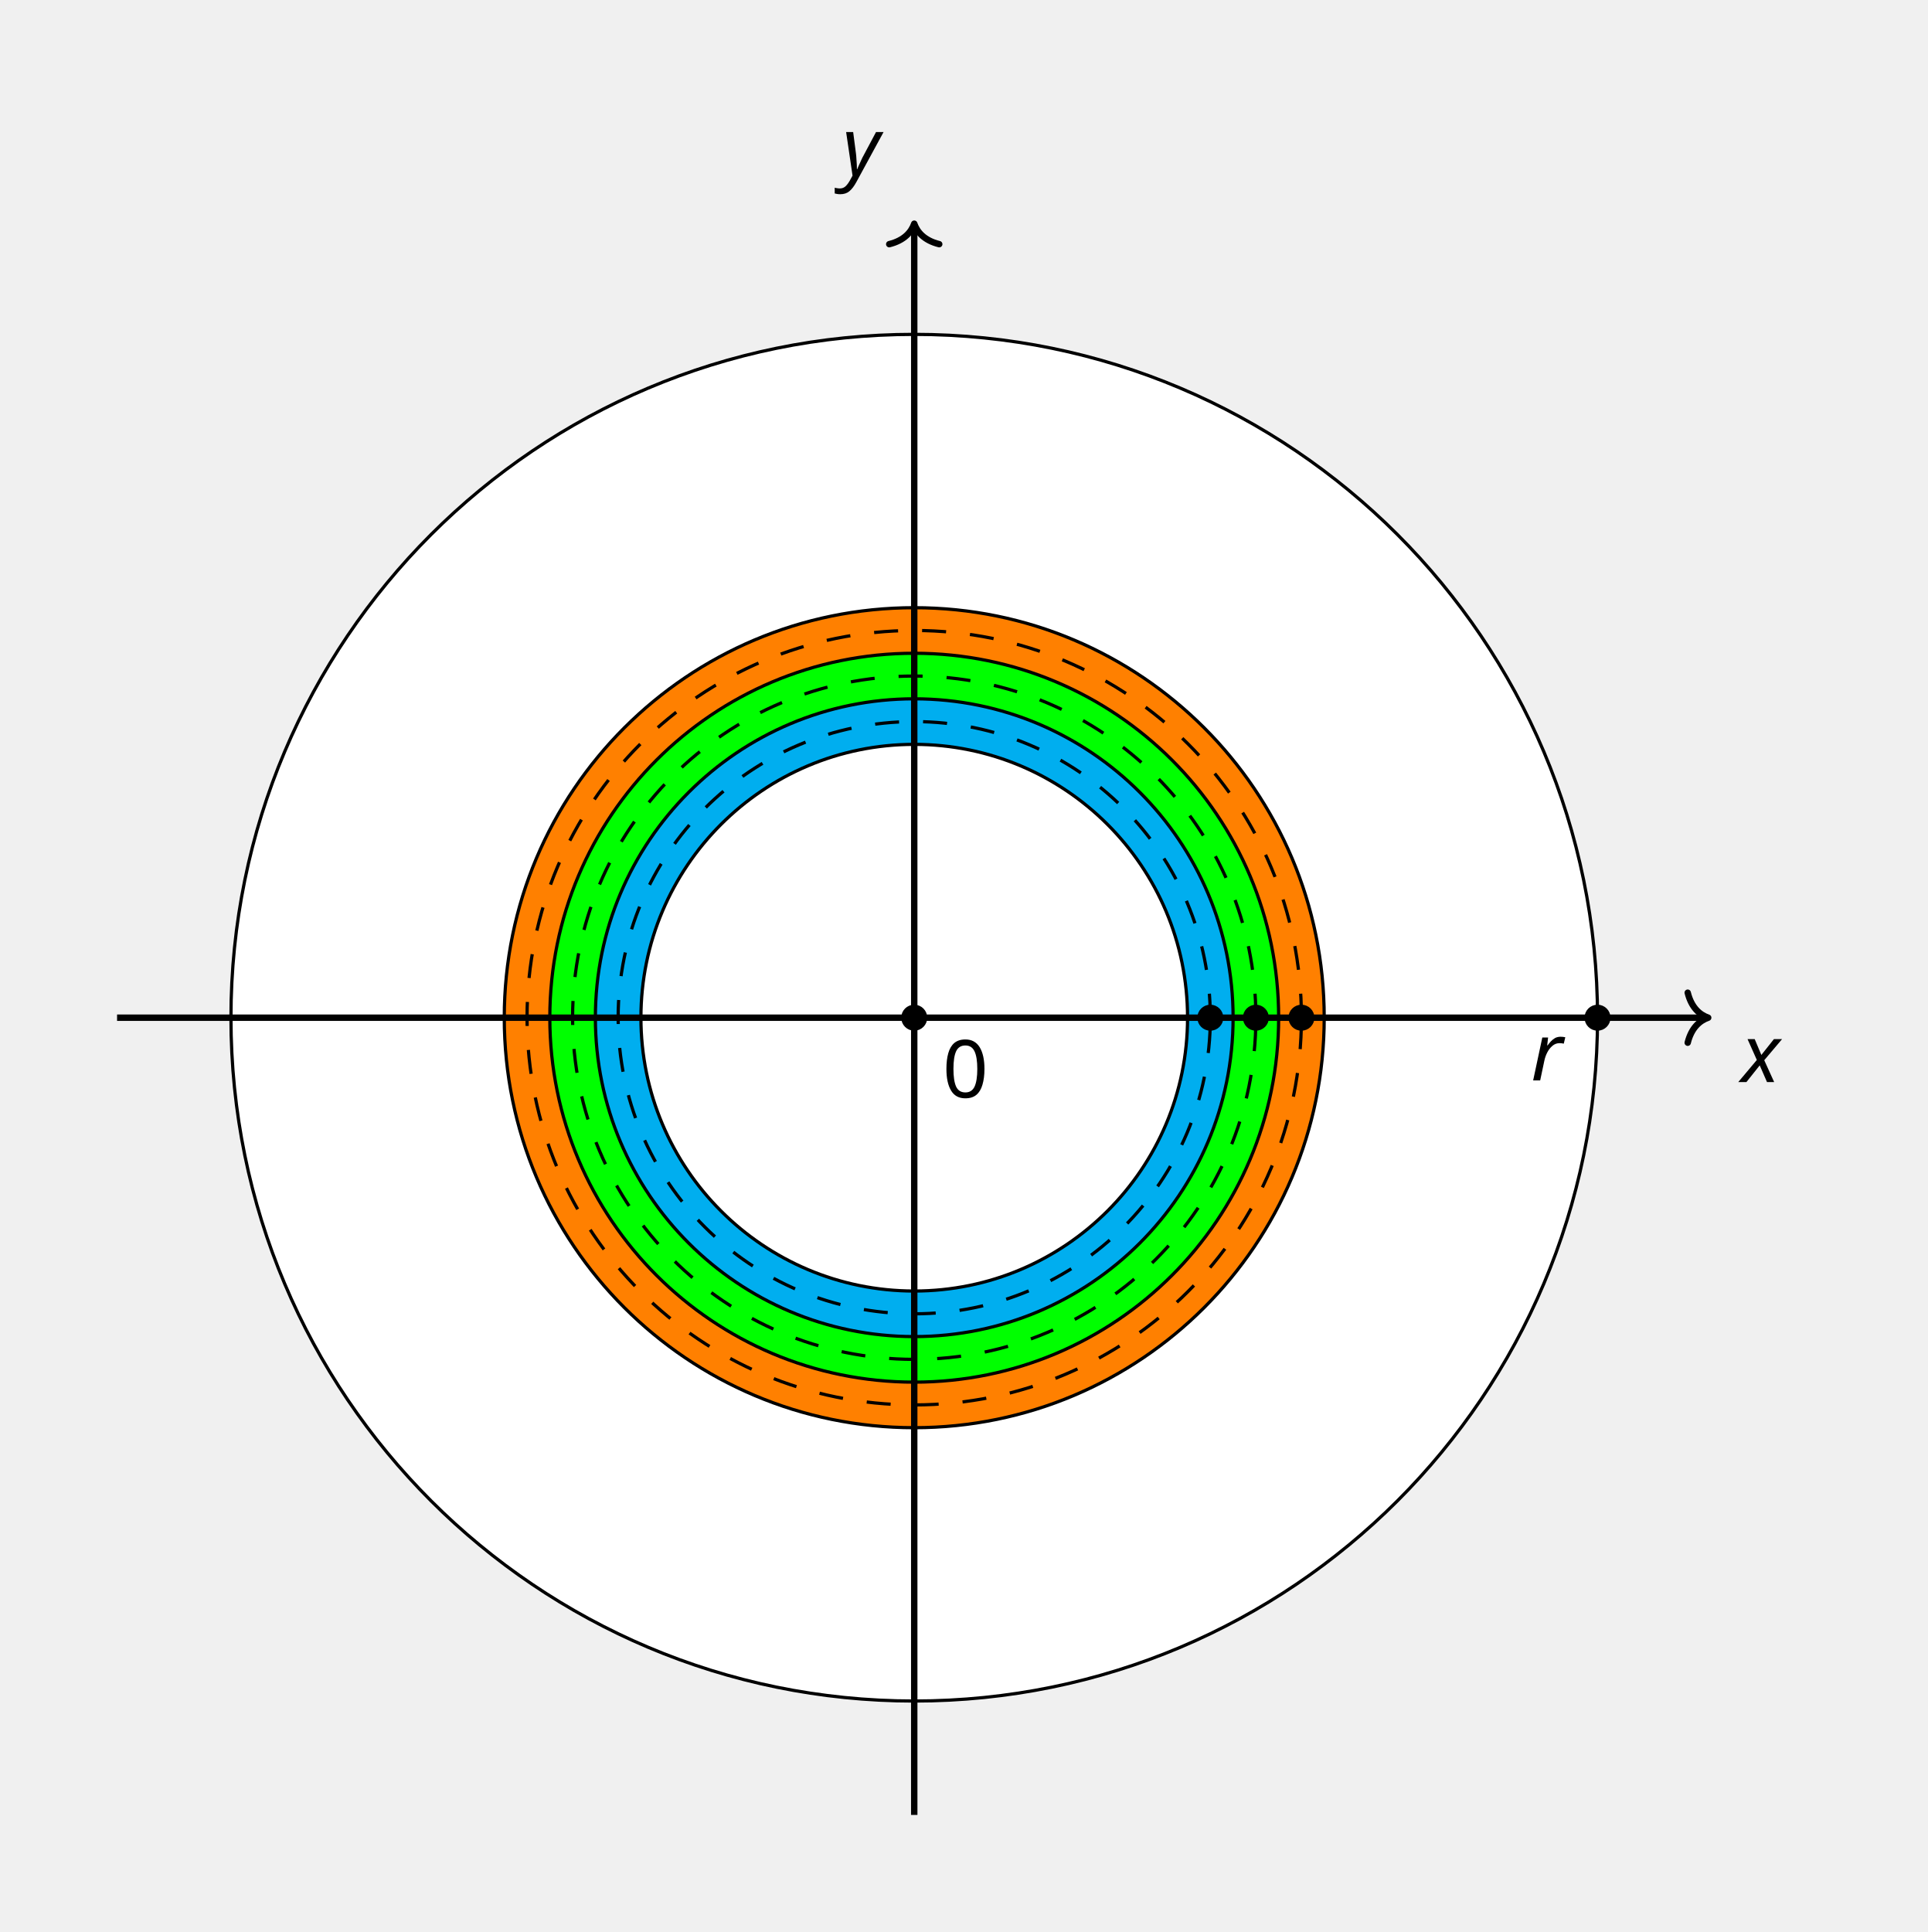
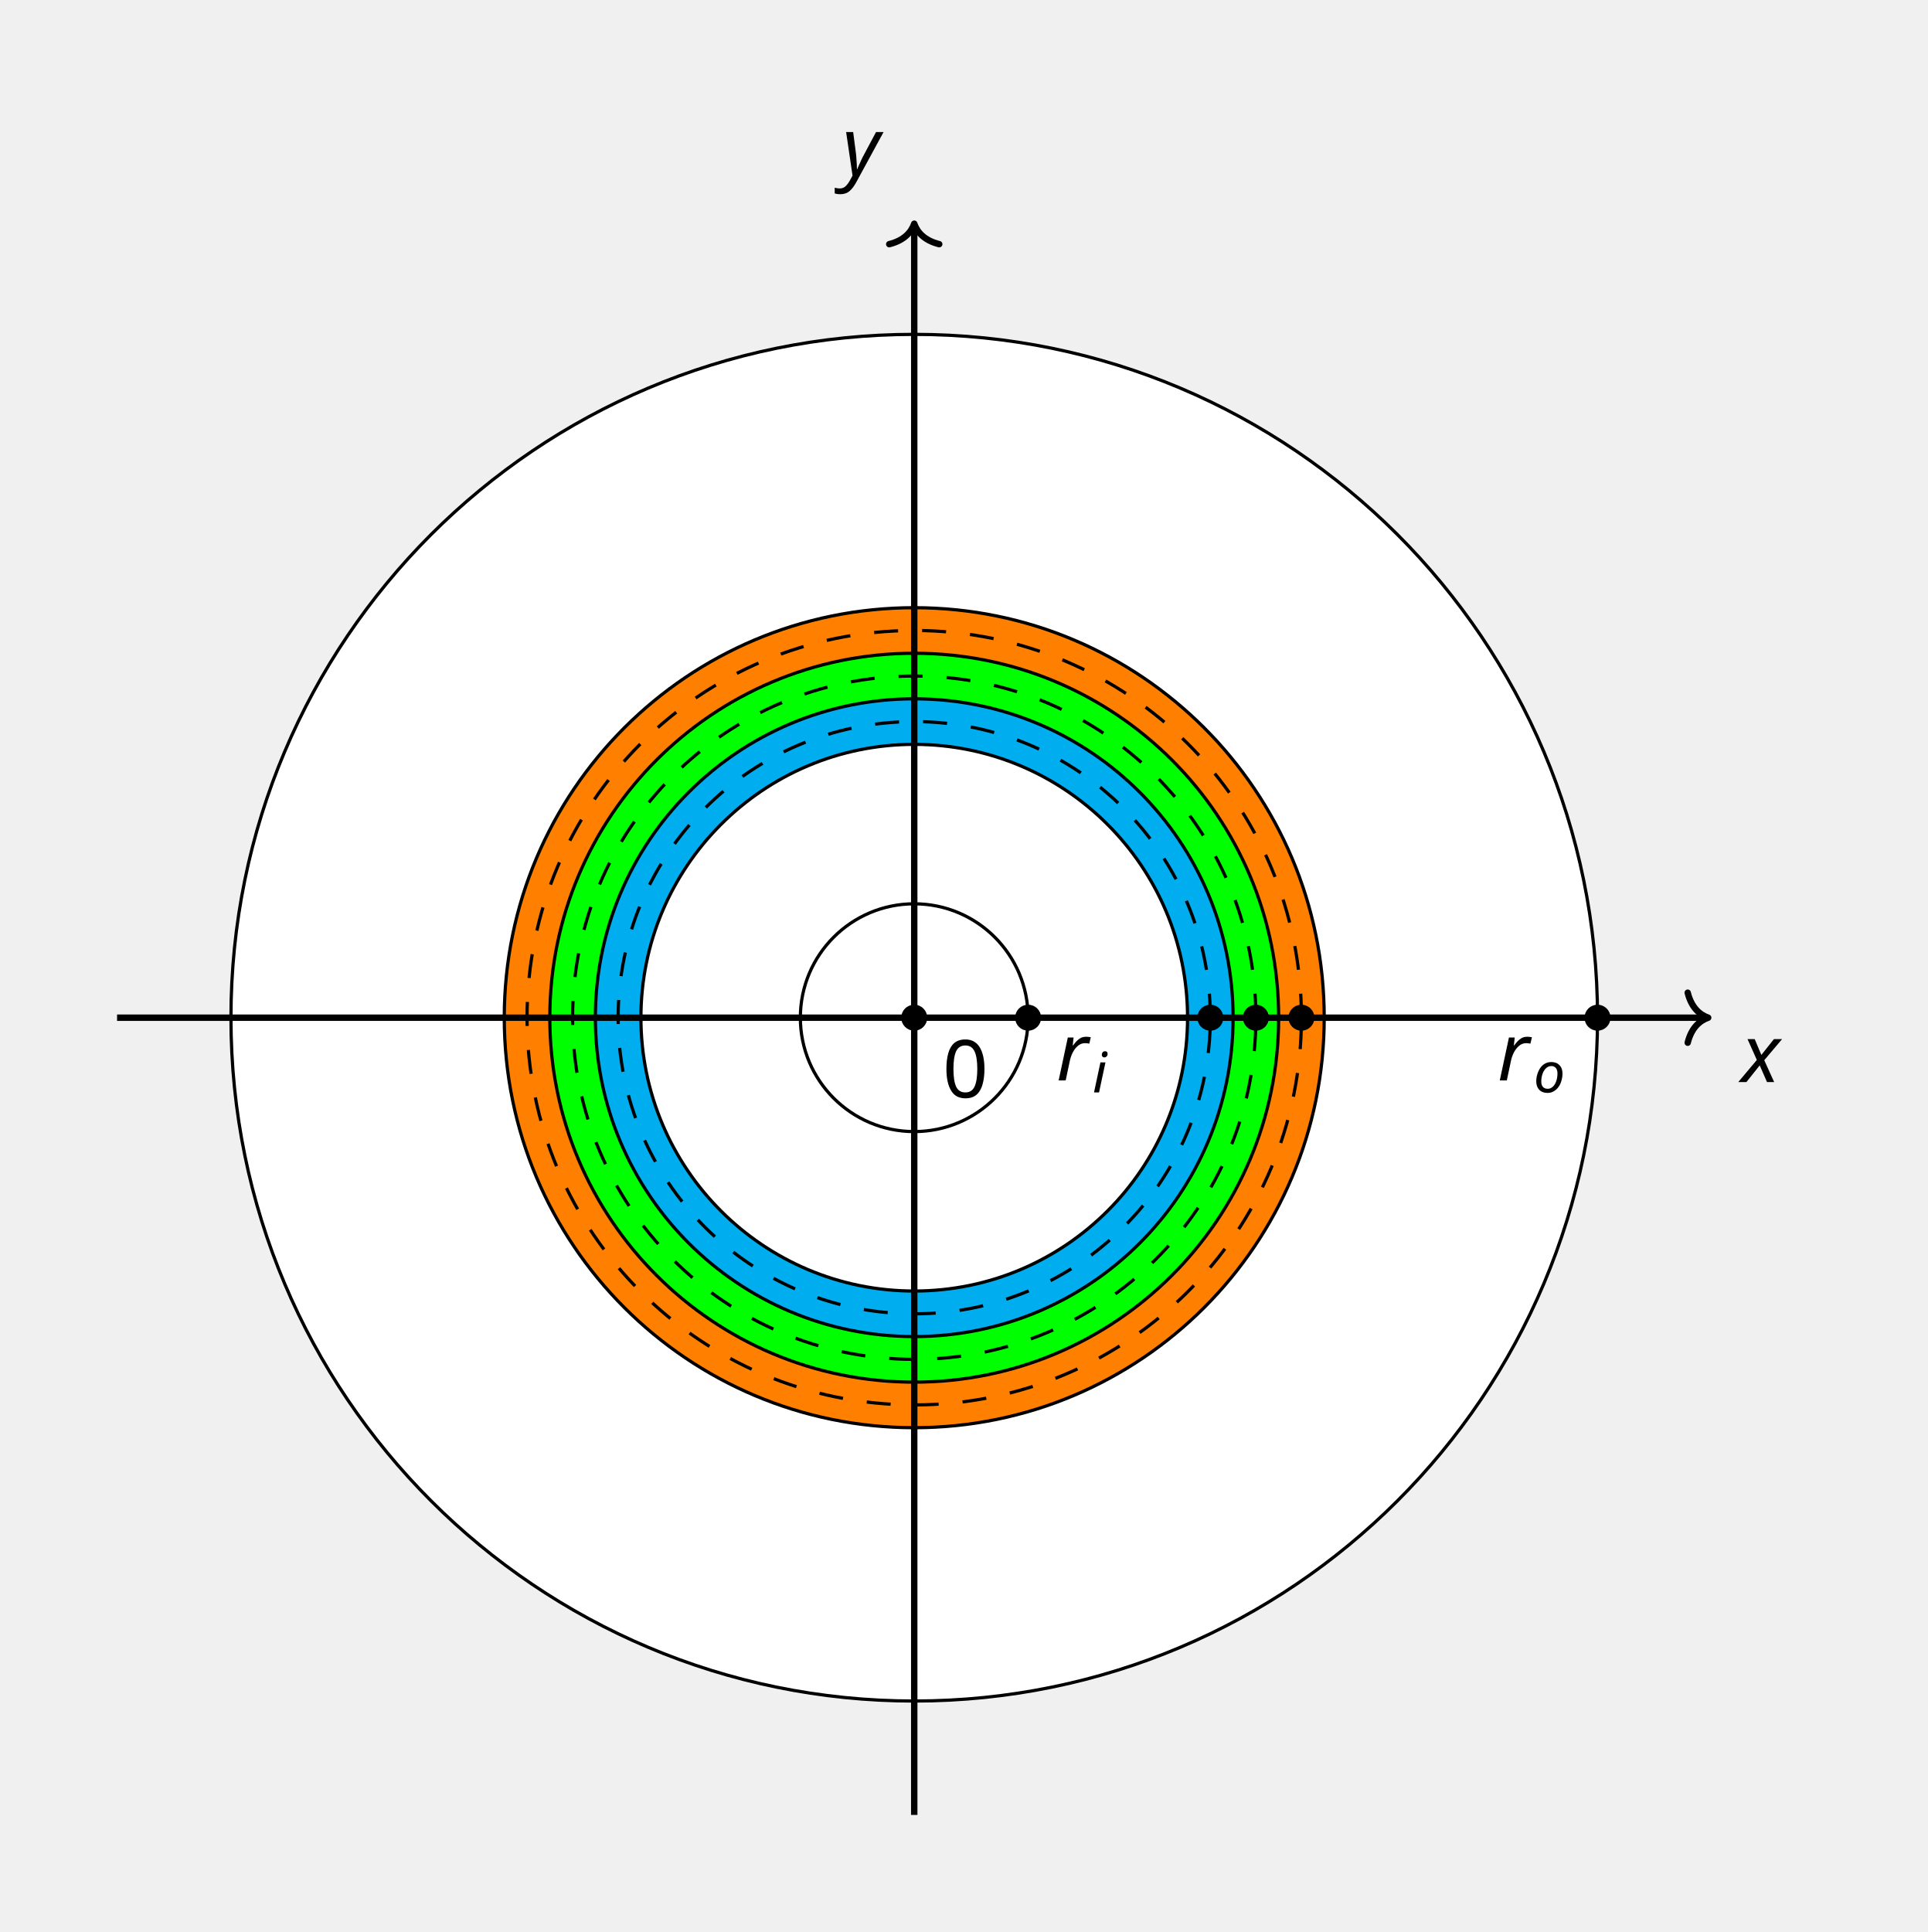
<svg xmlns="http://www.w3.org/2000/svg" version="1.1" width="239.903pt" height="240.436pt" viewBox="0 0 239.903 240.436">
  <g enable-background="new">
    <path transform="matrix(1,0,0,-1,113.784,126.652)" d="M 85.04 0 C 85.04 46.967 46.967 85.04 0 85.04 C -46.967 85.04 -85.04 46.967 -85.04 0 C -85.04 -46.967 -46.967 -85.04 0 -85.04 C 46.967 -85.04 85.04 -46.967 85.04 0 Z M 0 0 " fill="#ffffff" />
    <path transform="matrix(1,0,0,-1,113.784,126.652)" stroke-width=".399" stroke-linecap="butt" stroke-miterlimit="10" stroke-linejoin="miter" fill="none" stroke="#000000" d="M 85.04 0 C 85.04 46.967 46.967 85.04 0 85.04 C -46.967 85.04 -85.04 46.967 -85.04 0 C -85.04 -46.967 -46.967 -85.04 0 -85.04 C 46.967 -85.04 85.04 -46.967 85.04 0 Z M 0 0 " />
    <path transform="matrix(1,0,0,-1,113.784,126.652)" d="M 51.024 0 C 51.024 28.18 28.18 51.024 0 51.024 C -28.18 51.024 -51.024 28.18 -51.024 0 C -51.024 -28.18 -28.18 -51.024 0 -51.024 C 28.18 -51.024 51.024 -28.18 51.024 0 Z M 0 0 " fill="#ff8000" />
    <path transform="matrix(1,0,0,-1,113.784,126.652)" stroke-width=".399" stroke-linecap="butt" stroke-miterlimit="10" stroke-linejoin="miter" fill="none" stroke="#000000" d="M 51.024 0 C 51.024 28.18 28.18 51.024 0 51.024 C -28.18 51.024 -51.024 28.18 -51.024 0 C -51.024 -28.18 -28.18 -51.024 0 -51.024 C 28.18 -51.024 51.024 -28.18 51.024 0 Z M 0 0 " />
    <path transform="matrix(1,0,0,-1,113.784,126.652)" d="M 45.355 0 C 45.355 25.049 25.049 45.355 0 45.355 C -25.049 45.355 -45.355 25.049 -45.355 0 C -45.355 -25.049 -25.049 -45.355 0 -45.355 C 25.049 -45.355 45.355 -25.049 45.355 0 Z M 0 0 " fill="#00ff00" />
    <path transform="matrix(1,0,0,-1,113.784,126.652)" stroke-width=".399" stroke-linecap="butt" stroke-miterlimit="10" stroke-linejoin="miter" fill="none" stroke="#000000" d="M 45.355 0 C 45.355 25.049 25.049 45.355 0 45.355 C -25.049 45.355 -45.355 25.049 -45.355 0 C -45.355 -25.049 -25.049 -45.355 0 -45.355 C 25.049 -45.355 45.355 -25.049 45.355 0 Z M 0 0 " />
    <path transform="matrix(1,0,0,-1,113.784,126.652)" d="M 39.685 0 C 39.685 21.918 21.918 39.685 0 39.685 C -21.918 39.685 -39.685 21.918 -39.685 0 C -39.685 -21.918 -21.918 -39.685 0 -39.685 C 21.918 -39.685 39.685 -21.918 39.685 0 Z M 0 0 " fill="#00aeef" />
    <path transform="matrix(1,0,0,-1,113.784,126.652)" stroke-width=".399" stroke-linecap="butt" stroke-miterlimit="10" stroke-linejoin="miter" fill="none" stroke="#000000" d="M 39.685 0 C 39.685 21.918 21.918 39.685 0 39.685 C -21.918 39.685 -39.685 21.918 -39.685 0 C -39.685 -21.918 -21.918 -39.685 0 -39.685 C 21.918 -39.685 39.685 -21.918 39.685 0 Z M 0 0 " />
    <path transform="matrix(1,0,0,-1,113.784,126.652)" d="M 34.016 0 C 34.016 18.787 18.787 34.016 0 34.016 C -18.787 34.016 -34.016 18.787 -34.016 0 C -34.016 -18.787 -18.787 -34.016 0 -34.016 C 18.787 -34.016 34.016 -18.787 34.016 0 Z M 0 0 " fill="#ffffff" />
    <path transform="matrix(1,0,0,-1,113.784,126.652)" stroke-width=".399" stroke-linecap="butt" stroke-miterlimit="10" stroke-linejoin="miter" fill="none" stroke="#000000" d="M 34.016 0 C 34.016 18.787 18.787 34.016 0 34.016 C -18.787 34.016 -34.016 18.787 -34.016 0 C -34.016 -18.787 -18.787 -34.016 0 -34.016 C 18.787 -34.016 34.016 -18.787 34.016 0 Z M 0 0 " />
+     <path transform="matrix(1,0,0,-1,113.784,126.652)" d="M 14.173 0 C 14.173 7.828 7.828 14.173 0 14.173 C -7.828 14.173 -14.173 7.828 -14.173 0 C -14.173 -7.828 -7.828 -14.173 0 -14.173 C 7.828 -14.173 14.173 -7.828 14.173 0 Z M 0 0 " fill="#ffffff" />
+     <path transform="matrix(1,0,0,-1,113.784,126.652)" stroke-width=".399" stroke-linecap="butt" stroke-miterlimit="10" stroke-linejoin="miter" fill="none" stroke="#000000" d="M 14.173 0 C 14.173 7.828 7.828 14.173 0 14.173 C -7.828 14.173 -14.173 7.828 -14.173 0 C -14.173 -7.828 -7.828 -14.173 0 -14.173 C 7.828 -14.173 14.173 -7.828 14.173 0 Z M 0 0 " />
    <path transform="matrix(1,0,0,-1,113.784,126.652)" stroke-width=".399" stroke-linecap="butt" stroke-dasharray="2.989,2.989" stroke-miterlimit="10" stroke-linejoin="miter" fill="none" stroke="#000000" d="M 48.189 0 C 48.189 26.615 26.615 48.189 0 48.189 C -26.615 48.189 -48.189 26.615 -48.189 0 C -48.189 -26.615 -26.615 -48.189 0 -48.189 C 26.615 -48.189 48.189 -26.615 48.189 0 Z M 0 0 " />
    <path transform="matrix(1,0,0,-1,113.784,126.652)" stroke-width=".399" stroke-linecap="butt" stroke-dasharray="2.989,2.989" stroke-miterlimit="10" stroke-linejoin="miter" fill="none" stroke="#000000" d="M 42.52 0 C 42.52 23.484 23.484 42.52 0 42.52 C -23.484 42.52 -42.52 23.484 -42.52 0 C -42.52 -23.484 -23.484 -42.52 0 -42.52 C 23.484 -42.52 42.52 -23.484 42.52 0 Z M 0 0 " />
    <path transform="matrix(1,0,0,-1,113.784,126.652)" stroke-width=".399" stroke-linecap="butt" stroke-dasharray="2.989,2.989" stroke-miterlimit="10" stroke-linejoin="miter" fill="none" stroke="#000000" d="M 36.851 0 C 36.851 20.352 20.352 36.851 0 36.851 C -20.352 36.851 -36.851 20.352 -36.851 0 C -36.851 -20.352 -20.352 -36.851 0 -36.851 C 20.352 -36.851 36.851 -20.352 36.851 0 Z M 0 0 " />
    <path transform="matrix(1,0,0,-1,113.784,126.652)" d="M 49.607 0 C 49.607 .783 48.972 1.417 48.189 1.417 C 47.407 1.417 46.772 .783 46.772 0 C 46.772 -.783 47.407 -1.417 48.189 -1.417 C 48.972 -1.417 49.607 -.783 49.607 0 Z M 48.189 0 " />
    <path transform="matrix(1,0,0,-1,113.784,126.652)" stroke-width=".399" stroke-linecap="butt" stroke-miterlimit="10" stroke-linejoin="miter" fill="none" stroke="#000000" d="M 49.607 0 C 49.607 .783 48.972 1.417 48.189 1.417 C 47.407 1.417 46.772 .783 46.772 0 C 46.772 -.783 47.407 -1.417 48.189 -1.417 C 48.972 -1.417 49.607 -.783 49.607 0 Z M 48.189 0 " />
    <path transform="matrix(1,0,0,-1,113.784,126.652)" d="M 43.938 0 C 43.938 .783 43.303 1.417 42.52 1.417 C 41.737 1.417 41.103 .783 41.103 0 C 41.103 -.783 41.737 -1.417 42.52 -1.417 C 43.303 -1.417 43.938 -.783 43.938 0 Z M 42.52 0 " />
    <path transform="matrix(1,0,0,-1,113.784,126.652)" stroke-width=".399" stroke-linecap="butt" stroke-miterlimit="10" stroke-linejoin="miter" fill="none" stroke="#000000" d="M 43.938 0 C 43.938 .783 43.303 1.417 42.52 1.417 C 41.737 1.417 41.103 .783 41.103 0 C 41.103 -.783 41.737 -1.417 42.52 -1.417 C 43.303 -1.417 43.938 -.783 43.938 0 Z M 42.52 0 " />
    <path transform="matrix(1,0,0,-1,113.784,126.652)" d="M 38.268 0 C 38.268 .783 37.634 1.417 36.851 1.417 C 36.068 1.417 35.434 .783 35.434 0 C 35.434 -.783 36.068 -1.417 36.851 -1.417 C 37.634 -1.417 38.268 -.783 38.268 0 Z M 36.851 0 " />
    <path transform="matrix(1,0,0,-1,113.784,126.652)" stroke-width=".399" stroke-linecap="butt" stroke-miterlimit="10" stroke-linejoin="miter" fill="none" stroke="#000000" d="M 38.268 0 C 38.268 .783 37.634 1.417 36.851 1.417 C 36.068 1.417 35.434 .783 35.434 0 C 35.434 -.783 36.068 -1.417 36.851 -1.417 C 37.634 -1.417 38.268 -.783 38.268 0 Z M 36.851 0 " />
    <path transform="matrix(1,0,0,-1,113.784,126.652)" stroke-width=".797" stroke-linecap="butt" stroke-miterlimit="10" stroke-linejoin="miter" fill="none" stroke="#000000" d="M -99.214 0 L 98.417 0 " />
    <path transform="matrix(1,0,0,-1,212.5993,126.652)" stroke-width=".797" stroke-linecap="round" stroke-linejoin="round" fill="none" stroke="#000000" d="M -2.55 3.111 C -2.084 1.244 -1.046 .363 0 0 C -1.046 -.363 -2.084 -1.244 -2.55 -3.111 " />
    <text xml:space="preserve" transform="matrix(1 0 -0 1 0 240.436)" font-size="9.963" font-family="CMMI10" font-style="italic">
      <tspan y="-105.776" x="216.716">x</tspan>
    </text>
    <path transform="matrix(1,0,0,-1,113.784,126.652)" stroke-width=".797" stroke-linecap="butt" stroke-miterlimit="10" stroke-linejoin="miter" fill="none" stroke="#000000" d="M 0 -99.214 L 0 98.417 " />
    <path transform="matrix(0,-1,-1,-0,113.784,27.83671)" stroke-width=".797" stroke-linecap="round" stroke-linejoin="round" fill="none" stroke="#000000" d="M -2.55 3.111 C -2.084 1.244 -1.046 .363 0 0 C -1.046 -.363 -2.084 -1.244 -2.55 -3.111 " />
    <text xml:space="preserve" transform="matrix(1 0 -0 1 0 240.436)" font-size="9.963" font-family="CMMI10" font-style="italic">
      <tspan y="-218.653" x="104.823">y</tspan>
    </text>
    <path transform="matrix(1,0,0,-1,113.784,126.652)" d="M 1.417 0 C 1.417 .783 .783 1.417 0 1.417 C -.783 1.417 -1.417 .783 -1.417 0 C -1.417 -.783 -.783 -1.417 0 -1.417 C .783 -1.417 1.417 -.783 1.417 0 Z M 0 0 " />
    <path transform="matrix(1,0,0,-1,113.784,126.652)" stroke-width=".399" stroke-linecap="butt" stroke-miterlimit="10" stroke-linejoin="miter" fill="none" stroke="#000000" d="M 1.417 0 C 1.417 .783 .783 1.417 0 1.417 C -.783 1.417 -1.417 .783 -1.417 0 C -1.417 -.783 -.783 -1.417 0 -1.417 C .783 -1.417 1.417 -.783 1.417 0 Z M 0 0 " />
    <text xml:space="preserve" transform="matrix(1 0 -0 1 -.000007629395 240.436)" font-size="9.963" font-family="CMR10">
      <tspan y="-103.844" x="117.304">0</tspan>
    </text>
    <path transform="matrix(1,0,0,-1,113.784,126.652)" d="M 86.458 0 C 86.458 .783 85.823 1.417 85.04 1.417 C 84.258 1.417 83.623 .783 83.623 0 C 83.623 -.783 84.258 -1.417 85.04 -1.417 C 85.823 -1.417 86.458 -.783 86.458 0 Z M 85.04 0 " />
    <path transform="matrix(1,0,0,-1,113.784,126.652)" stroke-width=".399" stroke-linecap="butt" stroke-miterlimit="10" stroke-linejoin="miter" fill="none" stroke="#000000" d="M 86.458 0 C 86.458 .783 85.823 1.417 85.04 1.417 C 84.258 1.417 83.623 .783 83.623 0 C 83.623 -.783 84.258 -1.417 85.04 -1.417 C 85.823 -1.417 86.458 -.783 86.458 0 Z M 85.04 0 " />
-     <text xml:space="preserve" transform="matrix(1 0 -0 1 0 240.436)" font-size="9.963" font-family="CMMI10" font-style="italic">
-       <tspan y="-105.975" x="190.532">r</tspan>
+     <text xml:space="preserve" transform="matrix(1 0 -0 1 -.00001525879 240.436)" font-size="9.963" font-family="CMMI10" font-style="italic">
+       <tspan y="-105.975" x="186.378">r</tspan>
+     </text>
+     <text xml:space="preserve" transform="matrix(1 0 -0 1 -.00001525879 240.436)" font-size="6.974" font-family="CMMI7" font-style="italic">
+       <tspan y="-104.481" x="190.873">o</tspan>
+     </text>
+     <path transform="matrix(1,0,0,-1,113.784,126.652)" d="M 15.591 0 C 15.591 .783 14.956 1.417 14.173 1.417 C 13.391 1.417 12.756 .783 12.756 0 C 12.756 -.783 13.391 -1.417 14.173 -1.417 C 14.956 -1.417 15.591 -.783 15.591 0 Z M 14.173 0 " />
+     <path transform="matrix(1,0,0,-1,113.784,126.652)" stroke-width=".399" stroke-linecap="butt" stroke-miterlimit="10" stroke-linejoin="miter" fill="none" stroke="#000000" d="M 15.591 0 C 15.591 .783 14.956 1.417 14.173 1.417 C 13.391 1.417 12.756 .783 12.756 0 C 12.756 -.783 13.391 -1.417 14.173 -1.417 C 14.956 -1.417 15.591 -.783 15.591 0 Z M 14.173 0 " />
+     <text xml:space="preserve" transform="matrix(1 0 -0 1 -.00001525879 240.436)" font-size="9.963" font-family="CMMI10" font-style="italic">
+       <tspan y="-105.975" x="131.477">r</tspan>
+     </text>
+     <text xml:space="preserve" transform="matrix(1 0 -0 1 -.00001525879 240.436)" font-size="6.974" font-family="CMMI7" font-style="italic">
+       <tspan y="-104.481" x="135.972">i</tspan>
    </text>
  </g>
</svg>
